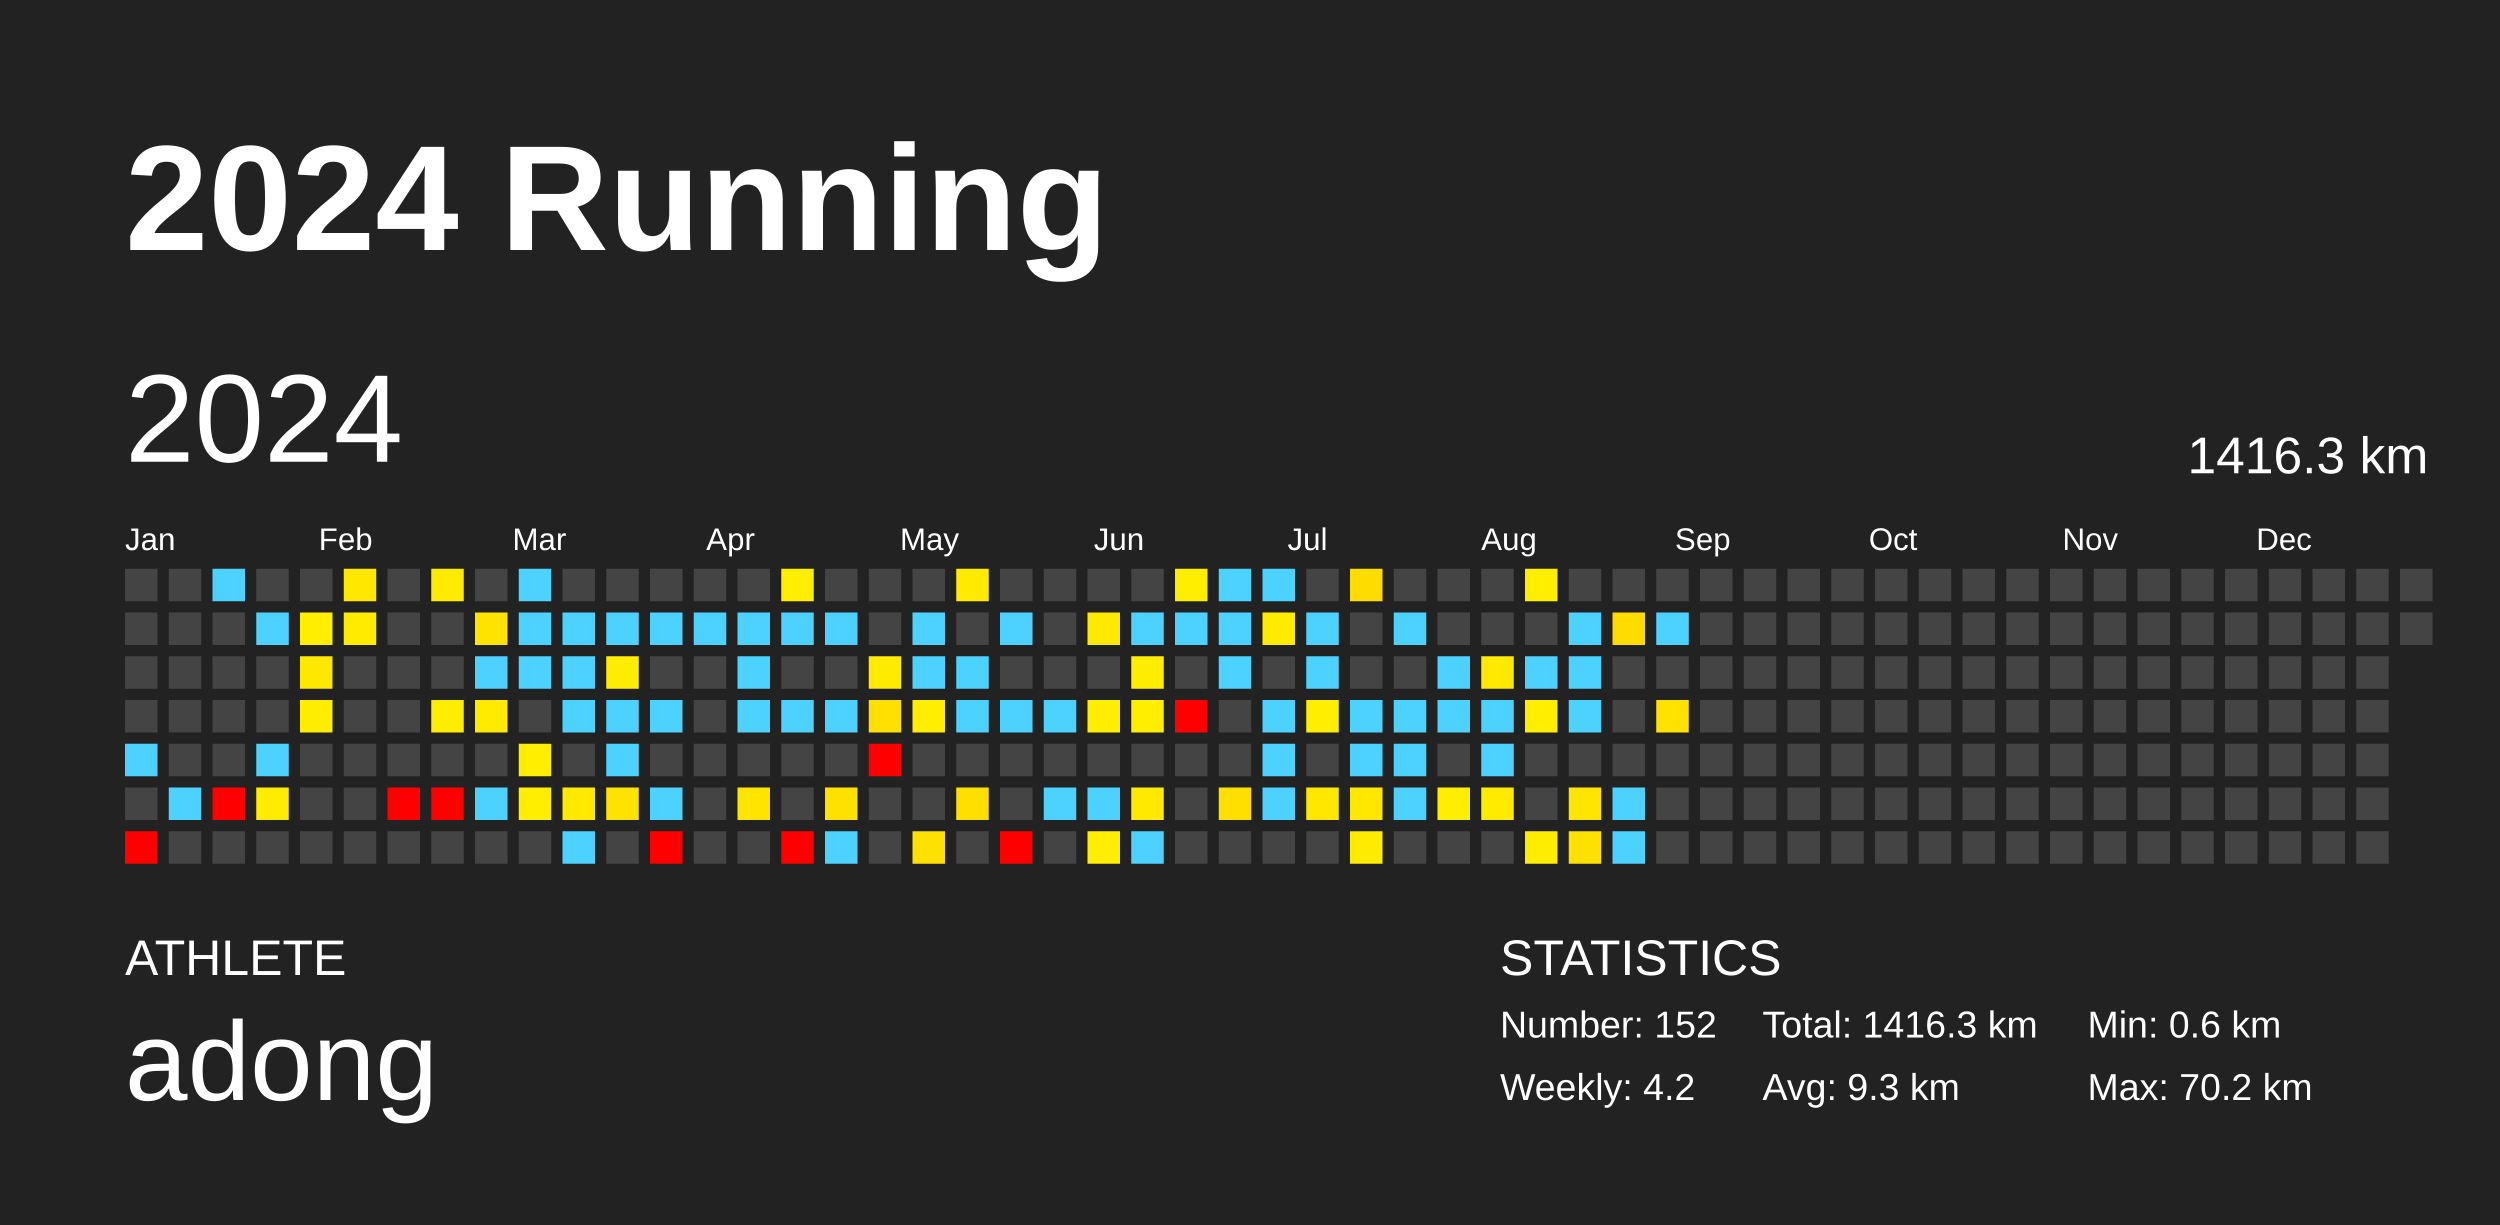
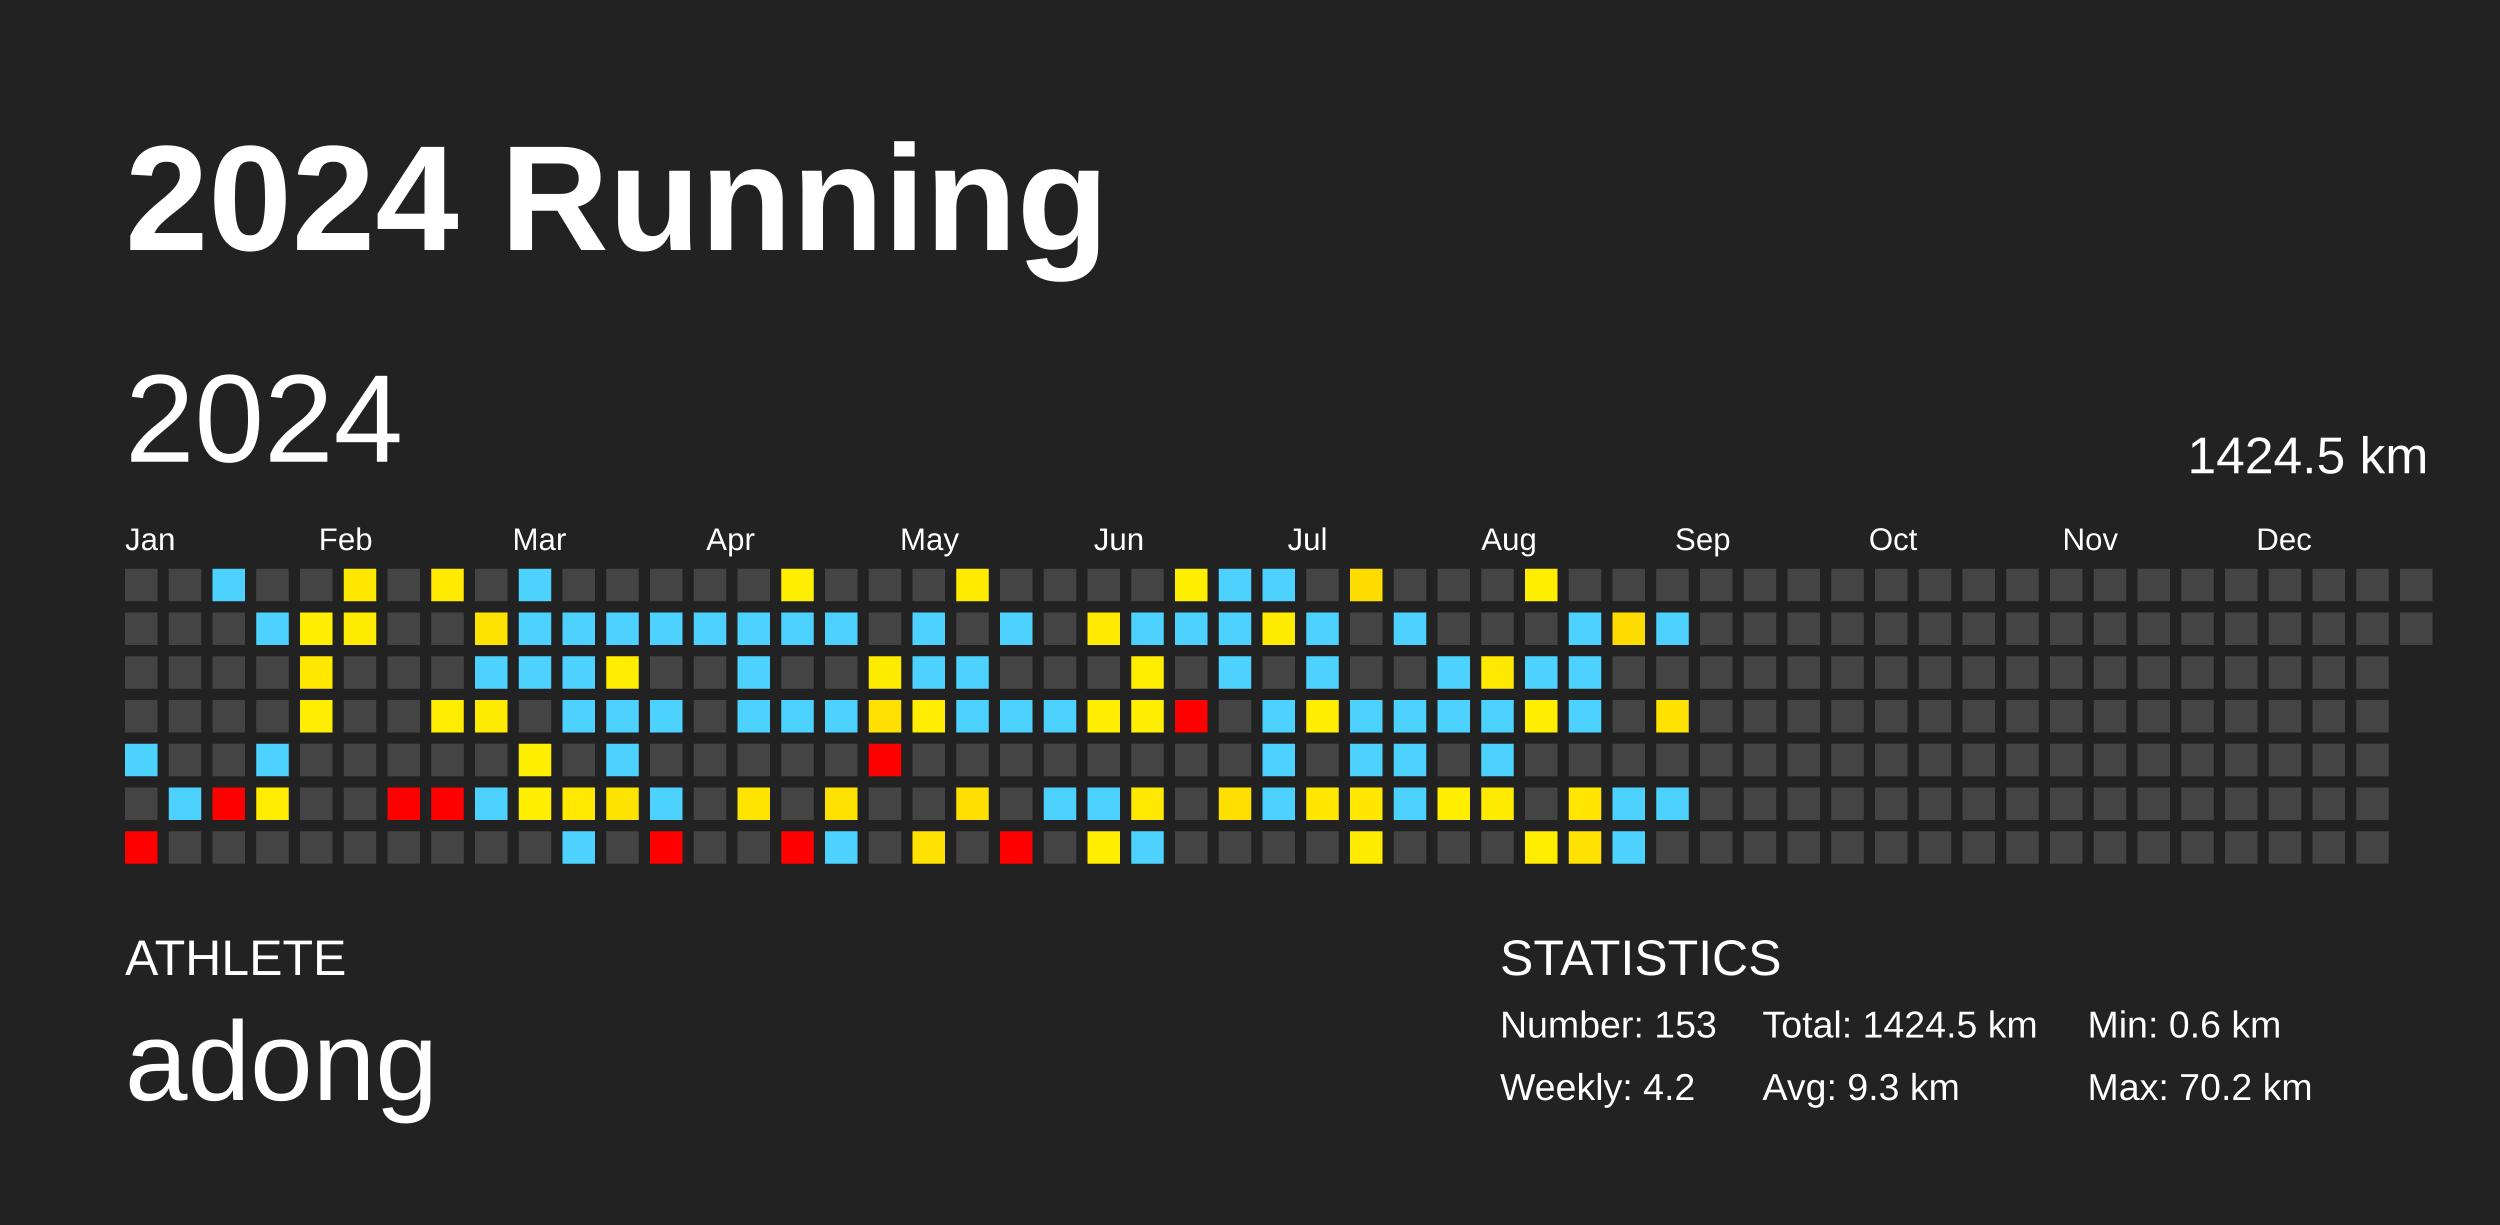
<svg xmlns="http://www.w3.org/2000/svg" baseProfile="full" height="98mm" version="1.1" viewBox="0,0,200,98" width="200mm">
  <defs />
  <rect fill="#222222" height="98" width="200" x="0" y="0" />
  <text fill="#FFFFFF" style="font-size:12px; font-family:Arial; font-weight:bold;" x="10" y="20">2024 Running</text>
  <text fill="#FFFFFF" style="font-size:4px; font-family:Arial" x="10" y="78">ATHLETE</text>
  <text fill="#FFFFFF" style="font-size:9px; font-family:Arial" x="10" y="88">adong</text>
  <text fill="#FFFFFF" style="font-size:4px; font-family:Arial" x="120" y="78">STATISTICS</text>
-   <text fill="#FFFFFF" style="font-size:3px; font-family:Arial" x="120" y="83">Number: 152</text>
+   <text fill="#FFFFFF" style="font-size:3px; font-family:Arial" x="120" y="83">Number: 153</text>
  <text fill="#FFFFFF" style="font-size:3px; font-family:Arial" x="120" y="88">Weekly: 4.2</text>
-   <text fill="#FFFFFF" style="font-size:3px; font-family:Arial" x="141" y="83">Total: 1416.3 km</text>
+   <text fill="#FFFFFF" style="font-size:3px; font-family:Arial" x="141" y="83">Total: 1424.5 km</text>
  <text fill="#FFFFFF" style="font-size:3px; font-family:Arial" x="141" y="88">Avg: 9.3 km</text>
  <text fill="#FFFFFF" style="font-size:3px; font-family:Arial" x="167" y="83">Min: 0.6 km</text>
  <text fill="#FFFFFF" style="font-size:3px; font-family:Arial" x="167" y="88">Max: 70.2 km</text>
  <text dominant-baseline="hanging" fill="#FFFFFF" style="font-size:10.0px; font-family:Arial;" x="10" y="30">2024</text>
-   <text dominant-baseline="hanging" fill="#FFFFFF" style="font-size:4.125px; font-family:Arial;" x="175" y="35">1416.3 km</text>
+   <text dominant-baseline="hanging" fill="#FFFFFF" style="font-size:4.125px; font-family:Arial;" x="175" y="35">1424.5 km</text>
  <text fill="#FFFFFF" style="font-size:2.5px; font-family:Arial" x="10.0" y="44">Jan</text>
  <text fill="#FFFFFF" style="font-size:2.5px; font-family:Arial" x="25.5" y="44">Feb</text>
  <text fill="#FFFFFF" style="font-size:2.5px; font-family:Arial" x="41.0" y="44">Mar</text>
  <text fill="#FFFFFF" style="font-size:2.5px; font-family:Arial" x="56.5" y="44">Apr</text>
  <text fill="#FFFFFF" style="font-size:2.5px; font-family:Arial" x="72.0" y="44">May</text>
  <text fill="#FFFFFF" style="font-size:2.5px; font-family:Arial" x="87.5" y="44">Jun</text>
  <text fill="#FFFFFF" style="font-size:2.5px; font-family:Arial" x="103.0" y="44">Jul</text>
  <text fill="#FFFFFF" style="font-size:2.5px; font-family:Arial" x="118.5" y="44">Aug</text>
  <text fill="#FFFFFF" style="font-size:2.5px; font-family:Arial" x="134.0" y="44">Sep</text>
  <text fill="#FFFFFF" style="font-size:2.5px; font-family:Arial" x="149.5" y="44">Oct</text>
  <text fill="#FFFFFF" style="font-size:2.5px; font-family:Arial" x="165.0" y="44">Nov</text>
  <text fill="#FFFFFF" style="font-size:2.5px; font-family:Arial" x="180.5" y="44">Dec</text>
  <rect fill="#444444" height="2.6" width="2.6" x="10.0" y="45.5" />
  <rect fill="#444444" height="2.6" width="2.6" x="10.0" y="49.0" />
  <rect fill="#444444" height="2.6" width="2.6" x="10.0" y="52.5" />
  <rect fill="#444444" height="2.6" width="2.6" x="10.0" y="56.0" />
  <rect fill="#4dd2ff" height="2.6" width="2.6" x="10.0" y="59.5" />
  <rect fill="#444444" height="2.6" width="2.6" x="10.0" y="63.0" />
  <rect fill="red" height="2.6" width="2.6" x="10.0" y="66.5" />
  <rect fill="#444444" height="2.6" width="2.6" x="13.5" y="45.5" />
  <rect fill="#444444" height="2.6" width="2.6" x="13.5" y="49.0" />
  <rect fill="#444444" height="2.6" width="2.6" x="13.5" y="52.5" />
  <rect fill="#444444" height="2.6" width="2.6" x="13.5" y="56.0" />
  <rect fill="#444444" height="2.6" width="2.6" x="13.5" y="59.5" />
  <rect fill="#4dd2ff" height="2.6" width="2.6" x="13.5" y="63.0" />
  <rect fill="#444444" height="2.6" width="2.6" x="13.5" y="66.5" />
  <rect fill="#4dd2ff" height="2.6" width="2.6" x="17.0" y="45.5" />
  <rect fill="#444444" height="2.6" width="2.6" x="17.0" y="49.0" />
  <rect fill="#444444" height="2.6" width="2.6" x="17.0" y="52.5" />
  <rect fill="#444444" height="2.6" width="2.6" x="17.0" y="56.0" />
  <rect fill="#444444" height="2.6" width="2.6" x="17.0" y="59.5" />
  <rect fill="red" height="2.6" width="2.6" x="17.0" y="63.0" />
  <rect fill="#444444" height="2.6" width="2.6" x="17.0" y="66.5" />
  <rect fill="#444444" height="2.6" width="2.6" x="20.5" y="45.5" />
  <rect fill="#4dd2ff" height="2.6" width="2.6" x="20.5" y="49.0" />
  <rect fill="#444444" height="2.6" width="2.6" x="20.5" y="52.5" />
  <rect fill="#444444" height="2.6" width="2.6" x="20.5" y="56.0" />
  <rect fill="#4dd2ff" height="2.6" width="2.6" x="20.5" y="59.5" />
  <rect fill="#ffec00" height="2.6" width="2.6" x="20.5" y="63.0" />
  <rect fill="#444444" height="2.6" width="2.6" x="20.5" y="66.5" />
  <rect fill="#444444" height="2.6" width="2.6" x="24.0" y="45.5" />
  <rect fill="#ffee00" height="2.6" width="2.6" x="24.0" y="49.0" />
  <rect fill="#ffe800" height="2.6" width="2.6" x="24.0" y="52.5" />
  <rect fill="#ffed00" height="2.6" width="2.6" x="24.0" y="56.0" />
  <rect fill="#444444" height="2.6" width="2.6" x="24.0" y="59.5" />
  <rect fill="#444444" height="2.6" width="2.6" x="24.0" y="63.0" />
  <rect fill="#444444" height="2.6" width="2.6" x="24.0" y="66.5" />
  <rect fill="#ffe700" height="2.6" width="2.6" x="27.5" y="45.5" />
  <rect fill="#ffeb00" height="2.6" width="2.6" x="27.5" y="49.0" />
  <rect fill="#444444" height="2.6" width="2.6" x="27.5" y="52.5" />
  <rect fill="#444444" height="2.6" width="2.6" x="27.5" y="56.0" />
  <rect fill="#444444" height="2.6" width="2.6" x="27.5" y="59.5" />
  <rect fill="#444444" height="2.6" width="2.6" x="27.5" y="63.0" />
  <rect fill="#444444" height="2.6" width="2.6" x="27.5" y="66.5" />
  <rect fill="#444444" height="2.6" width="2.6" x="31.0" y="45.5" />
  <rect fill="#444444" height="2.6" width="2.6" x="31.0" y="49.0" />
  <rect fill="#444444" height="2.6" width="2.6" x="31.0" y="52.5" />
  <rect fill="#444444" height="2.6" width="2.6" x="31.0" y="56.0" />
  <rect fill="#444444" height="2.6" width="2.6" x="31.0" y="59.5" />
  <rect fill="red" height="2.6" width="2.6" x="31.0" y="63.0" />
  <rect fill="#444444" height="2.6" width="2.6" x="31.0" y="66.5" />
  <rect fill="#ffea00" height="2.6" width="2.6" x="34.5" y="45.5" />
  <rect fill="#444444" height="2.6" width="2.6" x="34.5" y="49.0" />
  <rect fill="#444444" height="2.6" width="2.6" x="34.5" y="52.5" />
  <rect fill="#ffed00" height="2.6" width="2.6" x="34.5" y="56.0" />
  <rect fill="#444444" height="2.6" width="2.6" x="34.5" y="59.5" />
  <rect fill="red" height="2.6" width="2.6" x="34.5" y="63.0" />
  <rect fill="#444444" height="2.6" width="2.6" x="34.5" y="66.5" />
  <rect fill="#444444" height="2.6" width="2.6" x="38.0" y="45.5" />
  <rect fill="#ffe300" height="2.6" width="2.6" x="38.0" y="49.0" />
  <rect fill="#4dd2ff" height="2.6" width="2.6" x="38.0" y="52.5" />
  <rect fill="#ffeb00" height="2.6" width="2.6" x="38.0" y="56.0" />
  <rect fill="#444444" height="2.6" width="2.6" x="38.0" y="59.5" />
  <rect fill="#4dd2ff" height="2.6" width="2.6" x="38.0" y="63.0" />
  <rect fill="#444444" height="2.6" width="2.6" x="38.0" y="66.5" />
  <rect fill="#4dd2ff" height="2.6" width="2.6" x="41.5" y="45.5" />
  <rect fill="#4dd2ff" height="2.6" width="2.6" x="41.5" y="49.0" />
  <rect fill="#4dd2ff" height="2.6" width="2.6" x="41.5" y="52.5" />
  <rect fill="#444444" height="2.6" width="2.6" x="41.5" y="56.0" />
  <rect fill="#ffee00" height="2.6" width="2.6" x="41.5" y="59.5" />
  <rect fill="#ffee00" height="2.6" width="2.6" x="41.5" y="63.0" />
  <rect fill="#444444" height="2.6" width="2.6" x="41.5" y="66.5" />
  <rect fill="#444444" height="2.6" width="2.6" x="45.0" y="45.5" />
  <rect fill="#4dd2ff" height="2.6" width="2.6" x="45.0" y="49.0" />
  <rect fill="#4dd2ff" height="2.6" width="2.6" x="45.0" y="52.5" />
  <rect fill="#4dd2ff" height="2.6" width="2.6" x="45.0" y="56.0" />
  <rect fill="#444444" height="2.6" width="2.6" x="45.0" y="59.5" />
  <rect fill="#ffe900" height="2.6" width="2.6" x="45.0" y="63.0" />
  <rect fill="#4dd2ff" height="2.6" width="2.6" x="45.0" y="66.5" />
  <rect fill="#444444" height="2.6" width="2.6" x="48.5" y="45.5" />
  <rect fill="#4dd2ff" height="2.6" width="2.6" x="48.5" y="49.0" />
  <rect fill="#ffed00" height="2.6" width="2.6" x="48.5" y="52.5" />
  <rect fill="#4dd2ff" height="2.6" width="2.6" x="48.5" y="56.0" />
  <rect fill="#4dd2ff" height="2.6" width="2.6" x="48.5" y="59.5" />
  <rect fill="#ffe300" height="2.6" width="2.6" x="48.5" y="63.0" />
  <rect fill="#444444" height="2.6" width="2.6" x="48.5" y="66.5" />
  <rect fill="#444444" height="2.6" width="2.6" x="52.0" y="45.5" />
  <rect fill="#4dd2ff" height="2.6" width="2.6" x="52.0" y="49.0" />
  <rect fill="#444444" height="2.6" width="2.6" x="52.0" y="52.5" />
  <rect fill="#4dd2ff" height="2.6" width="2.6" x="52.0" y="56.0" />
  <rect fill="#444444" height="2.6" width="2.6" x="52.0" y="59.5" />
  <rect fill="#4dd2ff" height="2.6" width="2.6" x="52.0" y="63.0" />
  <rect fill="red" height="2.6" width="2.6" x="52.0" y="66.5" />
  <rect fill="#444444" height="2.6" width="2.6" x="55.5" y="45.5" />
  <rect fill="#4dd2ff" height="2.6" width="2.6" x="55.5" y="49.0" />
  <rect fill="#444444" height="2.6" width="2.6" x="55.5" y="52.5" />
  <rect fill="#444444" height="2.6" width="2.6" x="55.5" y="56.0" />
  <rect fill="#444444" height="2.6" width="2.6" x="55.5" y="59.5" />
  <rect fill="#444444" height="2.6" width="2.6" x="55.5" y="63.0" />
  <rect fill="#444444" height="2.6" width="2.6" x="55.5" y="66.5" />
  <rect fill="#444444" height="2.6" width="2.6" x="59.0" y="45.5" />
  <rect fill="#4dd2ff" height="2.6" width="2.6" x="59.0" y="49.0" />
  <rect fill="#4dd2ff" height="2.6" width="2.6" x="59.0" y="52.5" />
  <rect fill="#4dd2ff" height="2.6" width="2.6" x="59.0" y="56.0" />
  <rect fill="#444444" height="2.6" width="2.6" x="59.0" y="59.5" />
  <rect fill="#ffe400" height="2.6" width="2.6" x="59.0" y="63.0" />
  <rect fill="#444444" height="2.6" width="2.6" x="59.0" y="66.5" />
  <rect fill="#ffee00" height="2.6" width="2.6" x="62.5" y="45.5" />
  <rect fill="#4dd2ff" height="2.6" width="2.6" x="62.5" y="49.0" />
  <rect fill="#444444" height="2.6" width="2.6" x="62.5" y="52.5" />
  <rect fill="#4dd2ff" height="2.6" width="2.6" x="62.5" y="56.0" />
  <rect fill="#444444" height="2.6" width="2.6" x="62.5" y="59.5" />
  <rect fill="#444444" height="2.6" width="2.6" x="62.5" y="63.0" />
  <rect fill="red" height="2.6" width="2.6" x="62.5" y="66.5" />
  <rect fill="#444444" height="2.6" width="2.6" x="66.0" y="45.5" />
  <rect fill="#4dd2ff" height="2.6" width="2.6" x="66.0" y="49.0" />
  <rect fill="#444444" height="2.6" width="2.6" x="66.0" y="52.5" />
  <rect fill="#4dd2ff" height="2.6" width="2.6" x="66.0" y="56.0" />
  <rect fill="#444444" height="2.6" width="2.6" x="66.0" y="59.5" />
  <rect fill="#ffe100" height="2.6" width="2.6" x="66.0" y="63.0" />
  <rect fill="#4dd2ff" height="2.6" width="2.6" x="66.0" y="66.5" />
  <rect fill="#444444" height="2.6" width="2.6" x="69.5" y="45.5" />
  <rect fill="#444444" height="2.6" width="2.6" x="69.5" y="49.0" />
  <rect fill="#ffeb00" height="2.6" width="2.6" x="69.5" y="52.5" />
  <rect fill="#ffe000" height="2.6" width="2.6" x="69.5" y="56.0" />
  <rect fill="red" height="2.6" width="2.6" x="69.5" y="59.5" />
  <rect fill="#444444" height="2.6" width="2.6" x="69.5" y="63.0" />
  <rect fill="#444444" height="2.6" width="2.6" x="69.5" y="66.5" />
  <rect fill="#444444" height="2.6" width="2.6" x="73.0" y="45.5" />
  <rect fill="#4dd2ff" height="2.6" width="2.6" x="73.0" y="49.0" />
  <rect fill="#4dd2ff" height="2.6" width="2.6" x="73.0" y="52.5" />
  <rect fill="#ffee00" height="2.6" width="2.6" x="73.0" y="56.0" />
  <rect fill="#444444" height="2.6" width="2.6" x="73.0" y="59.5" />
  <rect fill="#444444" height="2.6" width="2.6" x="73.0" y="63.0" />
  <rect fill="#ffe100" height="2.6" width="2.6" x="73.0" y="66.5" />
  <rect fill="#ffea00" height="2.6" width="2.6" x="76.5" y="45.5" />
  <rect fill="#444444" height="2.6" width="2.6" x="76.5" y="49.0" />
  <rect fill="#4dd2ff" height="2.6" width="2.6" x="76.5" y="52.5" />
  <rect fill="#4dd2ff" height="2.6" width="2.6" x="76.5" y="56.0" />
  <rect fill="#444444" height="2.6" width="2.6" x="76.5" y="59.5" />
  <rect fill="#ffdf00" height="2.6" width="2.6" x="76.5" y="63.0" />
  <rect fill="#444444" height="2.6" width="2.6" x="76.5" y="66.5" />
  <rect fill="#444444" height="2.6" width="2.6" x="80.0" y="45.5" />
  <rect fill="#4dd2ff" height="2.6" width="2.6" x="80.0" y="49.0" />
  <rect fill="#444444" height="2.6" width="2.6" x="80.0" y="52.5" />
  <rect fill="#4dd2ff" height="2.6" width="2.6" x="80.0" y="56.0" />
  <rect fill="#444444" height="2.6" width="2.6" x="80.0" y="59.5" />
  <rect fill="#444444" height="2.6" width="2.6" x="80.0" y="63.0" />
  <rect fill="red" height="2.6" width="2.6" x="80.0" y="66.5" />
  <rect fill="#444444" height="2.6" width="2.6" x="83.5" y="45.5" />
  <rect fill="#444444" height="2.6" width="2.6" x="83.5" y="49.0" />
  <rect fill="#444444" height="2.6" width="2.6" x="83.5" y="52.5" />
  <rect fill="#4dd2ff" height="2.6" width="2.6" x="83.5" y="56.0" />
  <rect fill="#444444" height="2.6" width="2.6" x="83.5" y="59.5" />
  <rect fill="#4dd2ff" height="2.6" width="2.6" x="83.5" y="63.0" />
  <rect fill="#444444" height="2.6" width="2.6" x="83.5" y="66.5" />
  <rect fill="#444444" height="2.6" width="2.6" x="87.0" y="45.5" />
  <rect fill="#ffe900" height="2.6" width="2.6" x="87.0" y="49.0" />
  <rect fill="#444444" height="2.6" width="2.6" x="87.0" y="52.5" />
  <rect fill="#ffee00" height="2.6" width="2.6" x="87.0" y="56.0" />
  <rect fill="#444444" height="2.6" width="2.6" x="87.0" y="59.5" />
  <rect fill="#4dd2ff" height="2.6" width="2.6" x="87.0" y="63.0" />
  <rect fill="#ffee00" height="2.6" width="2.6" x="87.0" y="66.5" />
  <rect fill="#444444" height="2.6" width="2.6" x="90.5" y="45.5" />
  <rect fill="#4dd2ff" height="2.6" width="2.6" x="90.5" y="49.0" />
  <rect fill="#ffed00" height="2.6" width="2.6" x="90.5" y="52.5" />
  <rect fill="#ffee00" height="2.6" width="2.6" x="90.5" y="56.0" />
  <rect fill="#444444" height="2.6" width="2.6" x="90.5" y="59.5" />
  <rect fill="#ffe900" height="2.6" width="2.6" x="90.5" y="63.0" />
  <rect fill="#4dd2ff" height="2.6" width="2.6" x="90.5" y="66.5" />
  <rect fill="#ffee00" height="2.6" width="2.6" x="94.0" y="45.5" />
  <rect fill="#4dd2ff" height="2.6" width="2.6" x="94.0" y="49.0" />
  <rect fill="#444444" height="2.6" width="2.6" x="94.0" y="52.5" />
  <rect fill="red" height="2.6" width="2.6" x="94.0" y="56.0" />
  <rect fill="#444444" height="2.6" width="2.6" x="94.0" y="59.5" />
  <rect fill="#444444" height="2.6" width="2.6" x="94.0" y="63.0" />
  <rect fill="#444444" height="2.6" width="2.6" x="94.0" y="66.5" />
  <rect fill="#4dd2ff" height="2.6" width="2.6" x="97.5" y="45.5" />
  <rect fill="#4dd2ff" height="2.6" width="2.6" x="97.5" y="49.0" />
  <rect fill="#4dd2ff" height="2.6" width="2.6" x="97.5" y="52.5" />
  <rect fill="#444444" height="2.6" width="2.6" x="97.5" y="56.0" />
  <rect fill="#444444" height="2.6" width="2.6" x="97.5" y="59.5" />
  <rect fill="#ffdf00" height="2.6" width="2.6" x="97.5" y="63.0" />
  <rect fill="#444444" height="2.6" width="2.6" x="97.5" y="66.5" />
  <rect fill="#4dd2ff" height="2.6" width="2.6" x="101.0" y="45.5" />
  <rect fill="#ffeb00" height="2.6" width="2.6" x="101.0" y="49.0" />
  <rect fill="#444444" height="2.6" width="2.6" x="101.0" y="52.5" />
  <rect fill="#4dd2ff" height="2.6" width="2.6" x="101.0" y="56.0" />
  <rect fill="#4dd2ff" height="2.6" width="2.6" x="101.0" y="59.5" />
  <rect fill="#4dd2ff" height="2.6" width="2.6" x="101.0" y="63.0" />
  <rect fill="#444444" height="2.6" width="2.6" x="101.0" y="66.5" />
  <rect fill="#444444" height="2.6" width="2.6" x="104.5" y="45.5" />
  <rect fill="#4dd2ff" height="2.6" width="2.6" x="104.5" y="49.0" />
  <rect fill="#4dd2ff" height="2.6" width="2.6" x="104.5" y="52.5" />
  <rect fill="#ffee00" height="2.6" width="2.6" x="104.5" y="56.0" />
  <rect fill="#444444" height="2.6" width="2.6" x="104.5" y="59.5" />
  <rect fill="#ffe700" height="2.6" width="2.6" x="104.5" y="63.0" />
  <rect fill="#444444" height="2.6" width="2.6" x="104.5" y="66.5" />
  <rect fill="#ffdc00" height="2.6" width="2.6" x="108.0" y="45.5" />
  <rect fill="#444444" height="2.6" width="2.6" x="108.0" y="49.0" />
  <rect fill="#444444" height="2.6" width="2.6" x="108.0" y="52.5" />
  <rect fill="#4dd2ff" height="2.6" width="2.6" x="108.0" y="56.0" />
  <rect fill="#4dd2ff" height="2.6" width="2.6" x="108.0" y="59.5" />
  <rect fill="#ffe700" height="2.6" width="2.6" x="108.0" y="63.0" />
  <rect fill="#ffeb00" height="2.6" width="2.6" x="108.0" y="66.5" />
  <rect fill="#444444" height="2.6" width="2.6" x="111.5" y="45.5" />
  <rect fill="#4dd2ff" height="2.6" width="2.6" x="111.5" y="49.0" />
  <rect fill="#444444" height="2.6" width="2.6" x="111.5" y="52.5" />
  <rect fill="#4dd2ff" height="2.6" width="2.6" x="111.5" y="56.0" />
  <rect fill="#4dd2ff" height="2.6" width="2.6" x="111.5" y="59.5" />
  <rect fill="#4dd2ff" height="2.6" width="2.6" x="111.5" y="63.0" />
  <rect fill="#444444" height="2.6" width="2.6" x="111.5" y="66.5" />
  <rect fill="#444444" height="2.6" width="2.6" x="115.0" y="45.5" />
  <rect fill="#444444" height="2.6" width="2.6" x="115.0" y="49.0" />
  <rect fill="#4dd2ff" height="2.6" width="2.6" x="115.0" y="52.5" />
  <rect fill="#4dd2ff" height="2.6" width="2.6" x="115.0" y="56.0" />
  <rect fill="#444444" height="2.6" width="2.6" x="115.0" y="59.5" />
  <rect fill="#ffee00" height="2.6" width="2.6" x="115.0" y="63.0" />
  <rect fill="#444444" height="2.6" width="2.6" x="115.0" y="66.5" />
  <rect fill="#444444" height="2.6" width="2.6" x="118.5" y="45.5" />
  <rect fill="#444444" height="2.6" width="2.6" x="118.5" y="49.0" />
  <rect fill="#ffe900" height="2.6" width="2.6" x="118.5" y="52.5" />
  <rect fill="#4dd2ff" height="2.6" width="2.6" x="118.5" y="56.0" />
  <rect fill="#4dd2ff" height="2.6" width="2.6" x="118.5" y="59.5" />
  <rect fill="#ffeb00" height="2.6" width="2.6" x="118.5" y="63.0" />
  <rect fill="#444444" height="2.6" width="2.6" x="118.5" y="66.5" />
  <rect fill="#ffee00" height="2.6" width="2.6" x="122.0" y="45.5" />
  <rect fill="#444444" height="2.6" width="2.6" x="122.0" y="49.0" />
  <rect fill="#4dd2ff" height="2.6" width="2.6" x="122.0" y="52.5" />
  <rect fill="#ffee00" height="2.6" width="2.6" x="122.0" y="56.0" />
  <rect fill="#444444" height="2.6" width="2.6" x="122.0" y="59.5" />
  <rect fill="#444444" height="2.6" width="2.6" x="122.0" y="63.0" />
  <rect fill="#ffed00" height="2.6" width="2.6" x="122.0" y="66.5" />
  <rect fill="#444444" height="2.6" width="2.6" x="125.5" y="45.5" />
  <rect fill="#4dd2ff" height="2.6" width="2.6" x="125.5" y="49.0" />
  <rect fill="#4dd2ff" height="2.6" width="2.6" x="125.5" y="52.5" />
  <rect fill="#4dd2ff" height="2.6" width="2.6" x="125.5" y="56.0" />
  <rect fill="#444444" height="2.6" width="2.6" x="125.5" y="59.5" />
  <rect fill="#ffe500" height="2.6" width="2.6" x="125.5" y="63.0" />
  <rect fill="#ffe100" height="2.6" width="2.6" x="125.5" y="66.5" />
  <rect fill="#444444" height="2.6" width="2.6" x="129.0" y="45.5" />
  <rect fill="#ffdc00" height="2.6" width="2.6" x="129.0" y="49.0" />
  <rect fill="#444444" height="2.6" width="2.6" x="129.0" y="52.5" />
  <rect fill="#444444" height="2.6" width="2.6" x="129.0" y="56.0" />
  <rect fill="#444444" height="2.6" width="2.6" x="129.0" y="59.5" />
  <rect fill="#4dd2ff" height="2.6" width="2.6" x="129.0" y="63.0" />
  <rect fill="#4dd2ff" height="2.6" width="2.6" x="129.0" y="66.5" />
  <rect fill="#444444" height="2.6" width="2.6" x="132.5" y="45.5" />
  <rect fill="#4dd2ff" height="2.6" width="2.6" x="132.5" y="49.0" />
  <rect fill="#444444" height="2.6" width="2.6" x="132.5" y="52.5" />
  <rect fill="#ffe200" height="2.6" width="2.6" x="132.5" y="56.0" />
  <rect fill="#444444" height="2.6" width="2.6" x="132.5" y="59.5" />
-   <rect fill="#444444" height="2.6" width="2.6" x="132.5" y="63.0" />
+   <rect fill="#4dd2ff" height="2.6" width="2.6" x="132.5" y="63.0" />
  <rect fill="#444444" height="2.6" width="2.6" x="132.5" y="66.5" />
  <rect fill="#444444" height="2.6" width="2.6" x="136.0" y="45.5" />
  <rect fill="#444444" height="2.6" width="2.6" x="136.0" y="49.0" />
  <rect fill="#444444" height="2.6" width="2.6" x="136.0" y="52.5" />
  <rect fill="#444444" height="2.6" width="2.6" x="136.0" y="56.0" />
  <rect fill="#444444" height="2.6" width="2.6" x="136.0" y="59.5" />
  <rect fill="#444444" height="2.6" width="2.6" x="136.0" y="63.0" />
  <rect fill="#444444" height="2.6" width="2.6" x="136.0" y="66.5" />
  <rect fill="#444444" height="2.6" width="2.6" x="139.5" y="45.5" />
  <rect fill="#444444" height="2.6" width="2.6" x="139.5" y="49.0" />
  <rect fill="#444444" height="2.6" width="2.6" x="139.5" y="52.5" />
  <rect fill="#444444" height="2.6" width="2.6" x="139.5" y="56.0" />
  <rect fill="#444444" height="2.6" width="2.6" x="139.5" y="59.5" />
  <rect fill="#444444" height="2.6" width="2.6" x="139.5" y="63.0" />
  <rect fill="#444444" height="2.6" width="2.6" x="139.5" y="66.5" />
  <rect fill="#444444" height="2.6" width="2.6" x="143.0" y="45.5" />
  <rect fill="#444444" height="2.6" width="2.6" x="143.0" y="49.0" />
  <rect fill="#444444" height="2.6" width="2.6" x="143.0" y="52.5" />
  <rect fill="#444444" height="2.6" width="2.6" x="143.0" y="56.0" />
  <rect fill="#444444" height="2.6" width="2.6" x="143.0" y="59.5" />
  <rect fill="#444444" height="2.6" width="2.6" x="143.0" y="63.0" />
  <rect fill="#444444" height="2.6" width="2.6" x="143.0" y="66.5" />
  <rect fill="#444444" height="2.6" width="2.6" x="146.5" y="45.5" />
  <rect fill="#444444" height="2.6" width="2.6" x="146.5" y="49.0" />
  <rect fill="#444444" height="2.6" width="2.6" x="146.5" y="52.5" />
  <rect fill="#444444" height="2.6" width="2.6" x="146.5" y="56.0" />
  <rect fill="#444444" height="2.6" width="2.6" x="146.5" y="59.5" />
  <rect fill="#444444" height="2.6" width="2.6" x="146.5" y="63.0" />
  <rect fill="#444444" height="2.6" width="2.6" x="146.5" y="66.5" />
  <rect fill="#444444" height="2.6" width="2.6" x="150.0" y="45.5" />
  <rect fill="#444444" height="2.6" width="2.6" x="150.0" y="49.0" />
  <rect fill="#444444" height="2.6" width="2.6" x="150.0" y="52.5" />
  <rect fill="#444444" height="2.6" width="2.6" x="150.0" y="56.0" />
  <rect fill="#444444" height="2.6" width="2.6" x="150.0" y="59.5" />
  <rect fill="#444444" height="2.6" width="2.6" x="150.0" y="63.0" />
  <rect fill="#444444" height="2.6" width="2.6" x="150.0" y="66.5" />
  <rect fill="#444444" height="2.6" width="2.6" x="153.5" y="45.5" />
  <rect fill="#444444" height="2.6" width="2.6" x="153.5" y="49.0" />
  <rect fill="#444444" height="2.6" width="2.6" x="153.5" y="52.5" />
  <rect fill="#444444" height="2.6" width="2.6" x="153.5" y="56.0" />
  <rect fill="#444444" height="2.6" width="2.6" x="153.5" y="59.5" />
  <rect fill="#444444" height="2.6" width="2.6" x="153.5" y="63.0" />
  <rect fill="#444444" height="2.6" width="2.6" x="153.5" y="66.5" />
  <rect fill="#444444" height="2.6" width="2.6" x="157.0" y="45.5" />
  <rect fill="#444444" height="2.6" width="2.6" x="157.0" y="49.0" />
  <rect fill="#444444" height="2.6" width="2.6" x="157.0" y="52.5" />
  <rect fill="#444444" height="2.6" width="2.6" x="157.0" y="56.0" />
  <rect fill="#444444" height="2.6" width="2.6" x="157.0" y="59.5" />
  <rect fill="#444444" height="2.6" width="2.6" x="157.0" y="63.0" />
  <rect fill="#444444" height="2.6" width="2.6" x="157.0" y="66.5" />
  <rect fill="#444444" height="2.6" width="2.6" x="160.5" y="45.5" />
  <rect fill="#444444" height="2.6" width="2.6" x="160.5" y="49.0" />
  <rect fill="#444444" height="2.6" width="2.6" x="160.5" y="52.5" />
  <rect fill="#444444" height="2.6" width="2.6" x="160.5" y="56.0" />
  <rect fill="#444444" height="2.6" width="2.6" x="160.5" y="59.5" />
  <rect fill="#444444" height="2.6" width="2.6" x="160.5" y="63.0" />
  <rect fill="#444444" height="2.6" width="2.6" x="160.5" y="66.5" />
  <rect fill="#444444" height="2.6" width="2.6" x="164.0" y="45.5" />
  <rect fill="#444444" height="2.6" width="2.6" x="164.0" y="49.0" />
  <rect fill="#444444" height="2.6" width="2.6" x="164.0" y="52.5" />
  <rect fill="#444444" height="2.6" width="2.6" x="164.0" y="56.0" />
  <rect fill="#444444" height="2.6" width="2.6" x="164.0" y="59.5" />
  <rect fill="#444444" height="2.6" width="2.6" x="164.0" y="63.0" />
  <rect fill="#444444" height="2.6" width="2.6" x="164.0" y="66.5" />
  <rect fill="#444444" height="2.6" width="2.6" x="167.5" y="45.5" />
  <rect fill="#444444" height="2.6" width="2.6" x="167.5" y="49.0" />
  <rect fill="#444444" height="2.6" width="2.6" x="167.5" y="52.5" />
  <rect fill="#444444" height="2.6" width="2.6" x="167.5" y="56.0" />
  <rect fill="#444444" height="2.6" width="2.6" x="167.5" y="59.5" />
  <rect fill="#444444" height="2.6" width="2.6" x="167.5" y="63.0" />
  <rect fill="#444444" height="2.6" width="2.6" x="167.5" y="66.5" />
  <rect fill="#444444" height="2.6" width="2.6" x="171.0" y="45.5" />
  <rect fill="#444444" height="2.6" width="2.6" x="171.0" y="49.0" />
  <rect fill="#444444" height="2.6" width="2.6" x="171.0" y="52.5" />
  <rect fill="#444444" height="2.6" width="2.6" x="171.0" y="56.0" />
  <rect fill="#444444" height="2.6" width="2.6" x="171.0" y="59.5" />
  <rect fill="#444444" height="2.6" width="2.6" x="171.0" y="63.0" />
  <rect fill="#444444" height="2.6" width="2.6" x="171.0" y="66.5" />
  <rect fill="#444444" height="2.6" width="2.6" x="174.5" y="45.5" />
  <rect fill="#444444" height="2.6" width="2.6" x="174.5" y="49.0" />
  <rect fill="#444444" height="2.6" width="2.6" x="174.5" y="52.5" />
  <rect fill="#444444" height="2.6" width="2.6" x="174.5" y="56.0" />
  <rect fill="#444444" height="2.6" width="2.6" x="174.5" y="59.5" />
  <rect fill="#444444" height="2.6" width="2.6" x="174.5" y="63.0" />
  <rect fill="#444444" height="2.6" width="2.6" x="174.5" y="66.5" />
  <rect fill="#444444" height="2.6" width="2.6" x="178.0" y="45.5" />
  <rect fill="#444444" height="2.6" width="2.6" x="178.0" y="49.0" />
  <rect fill="#444444" height="2.6" width="2.6" x="178.0" y="52.5" />
  <rect fill="#444444" height="2.6" width="2.6" x="178.0" y="56.0" />
  <rect fill="#444444" height="2.6" width="2.6" x="178.0" y="59.5" />
  <rect fill="#444444" height="2.6" width="2.6" x="178.0" y="63.0" />
  <rect fill="#444444" height="2.6" width="2.6" x="178.0" y="66.5" />
  <rect fill="#444444" height="2.6" width="2.6" x="181.5" y="45.5" />
  <rect fill="#444444" height="2.6" width="2.6" x="181.5" y="49.0" />
  <rect fill="#444444" height="2.6" width="2.6" x="181.5" y="52.5" />
  <rect fill="#444444" height="2.6" width="2.6" x="181.5" y="56.0" />
  <rect fill="#444444" height="2.6" width="2.6" x="181.5" y="59.5" />
  <rect fill="#444444" height="2.6" width="2.6" x="181.5" y="63.0" />
  <rect fill="#444444" height="2.6" width="2.6" x="181.5" y="66.5" />
  <rect fill="#444444" height="2.6" width="2.6" x="185.0" y="45.5" />
  <rect fill="#444444" height="2.6" width="2.6" x="185.0" y="49.0" />
  <rect fill="#444444" height="2.6" width="2.6" x="185.0" y="52.5" />
  <rect fill="#444444" height="2.6" width="2.6" x="185.0" y="56.0" />
  <rect fill="#444444" height="2.6" width="2.6" x="185.0" y="59.5" />
  <rect fill="#444444" height="2.6" width="2.6" x="185.0" y="63.0" />
  <rect fill="#444444" height="2.6" width="2.6" x="185.0" y="66.5" />
  <rect fill="#444444" height="2.6" width="2.6" x="188.5" y="45.5" />
  <rect fill="#444444" height="2.6" width="2.6" x="188.5" y="49.0" />
  <rect fill="#444444" height="2.6" width="2.6" x="188.5" y="52.5" />
  <rect fill="#444444" height="2.6" width="2.6" x="188.5" y="56.0" />
  <rect fill="#444444" height="2.6" width="2.6" x="188.5" y="59.5" />
  <rect fill="#444444" height="2.6" width="2.6" x="188.5" y="63.0" />
  <rect fill="#444444" height="2.6" width="2.6" x="188.5" y="66.5" />
  <rect fill="#444444" height="2.6" width="2.6" x="192.0" y="45.5" />
  <rect fill="#444444" height="2.6" width="2.6" x="192.0" y="49.0" />
</svg>
